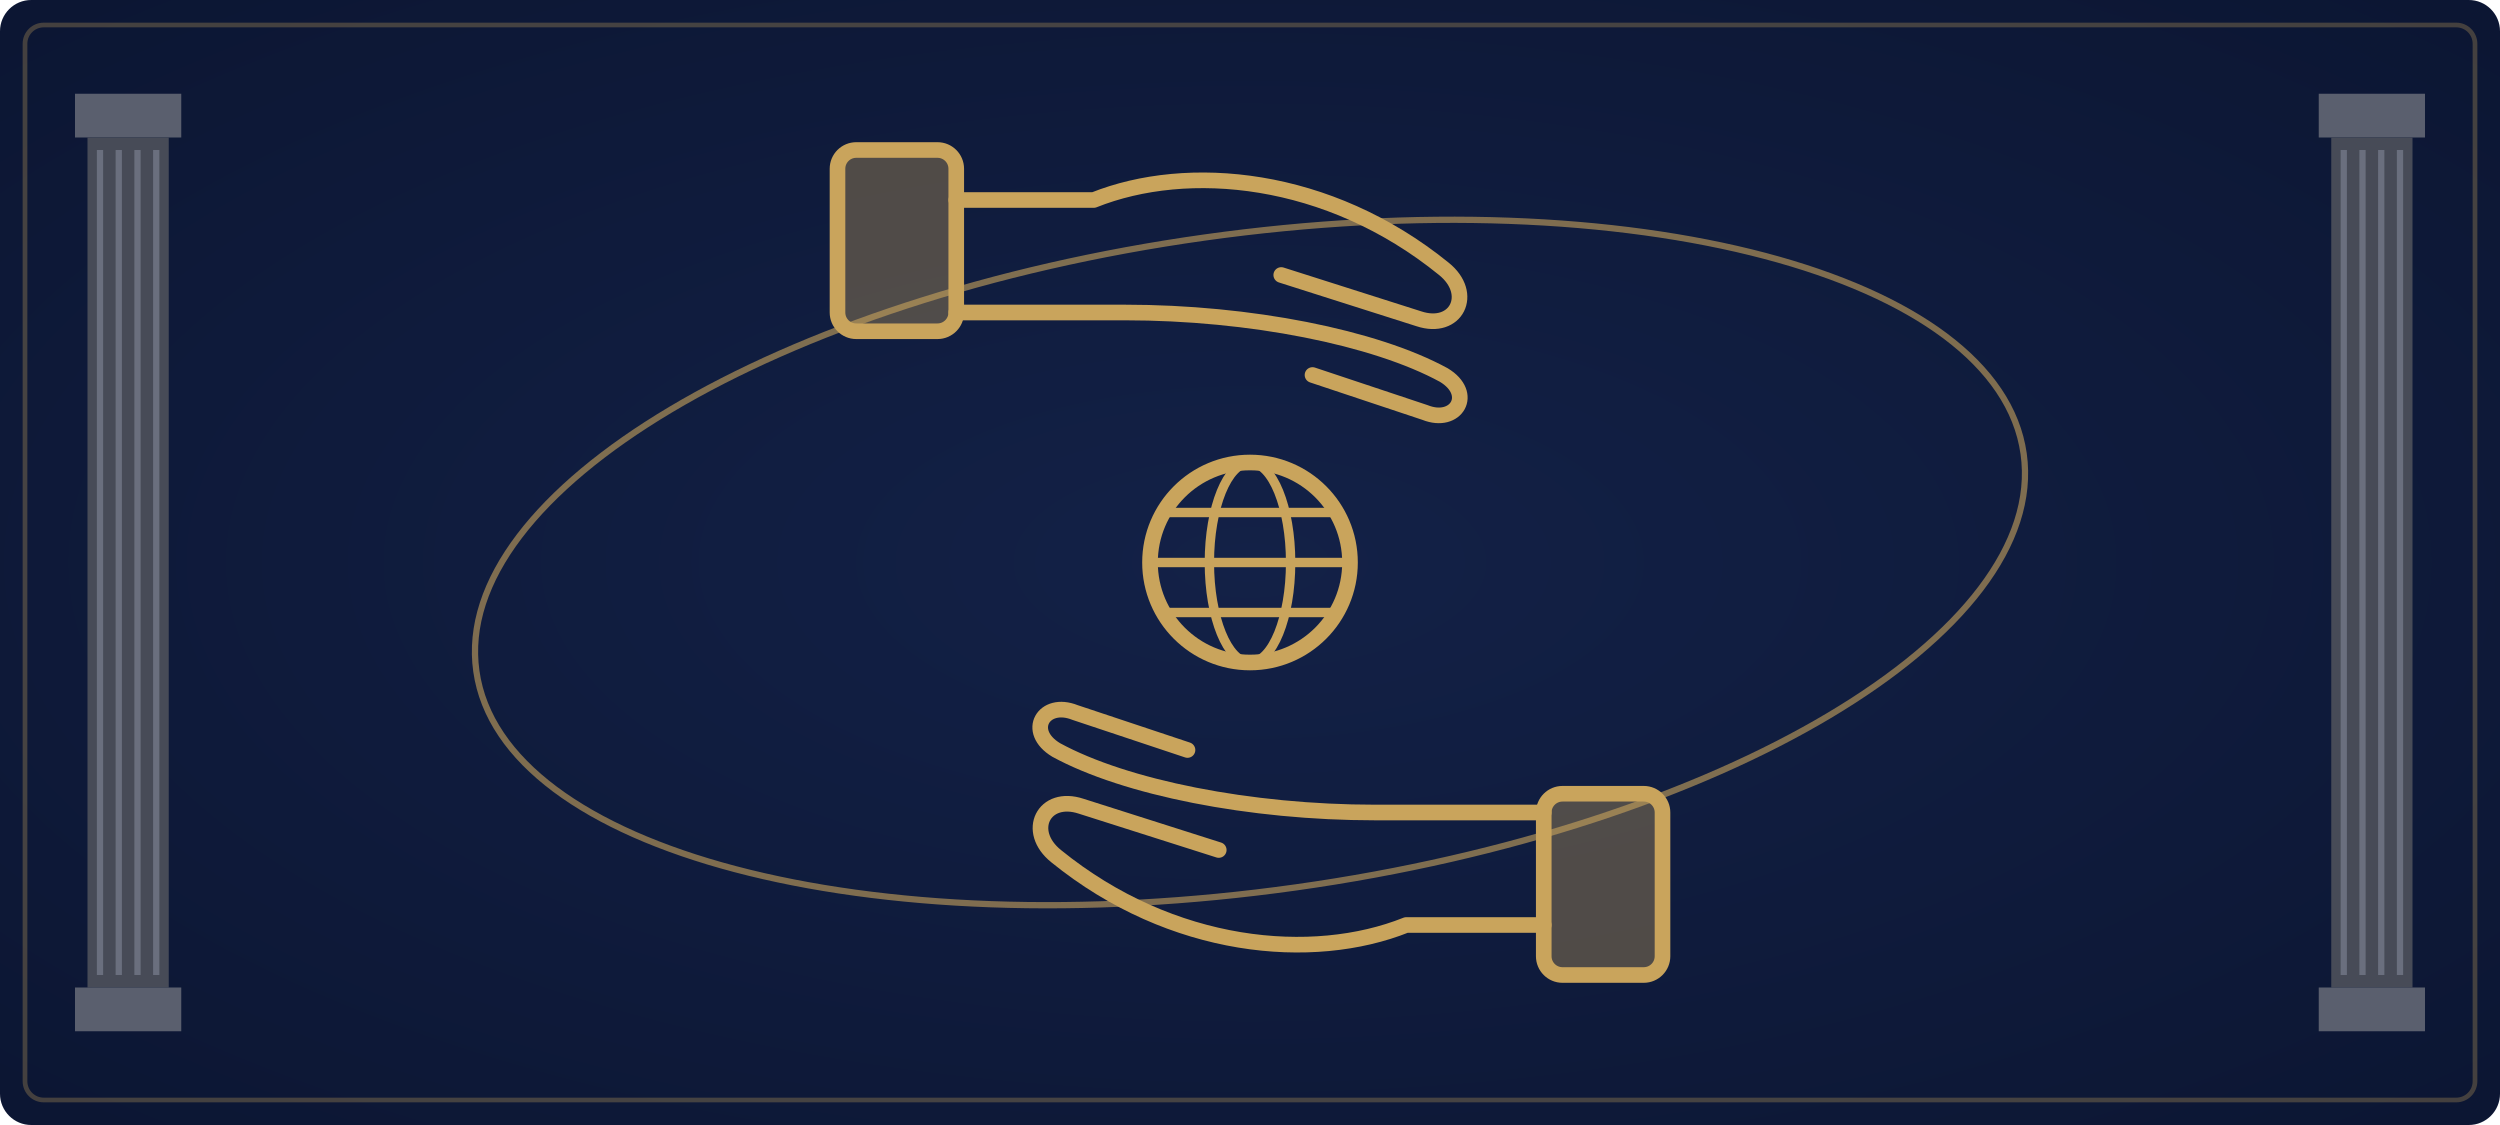
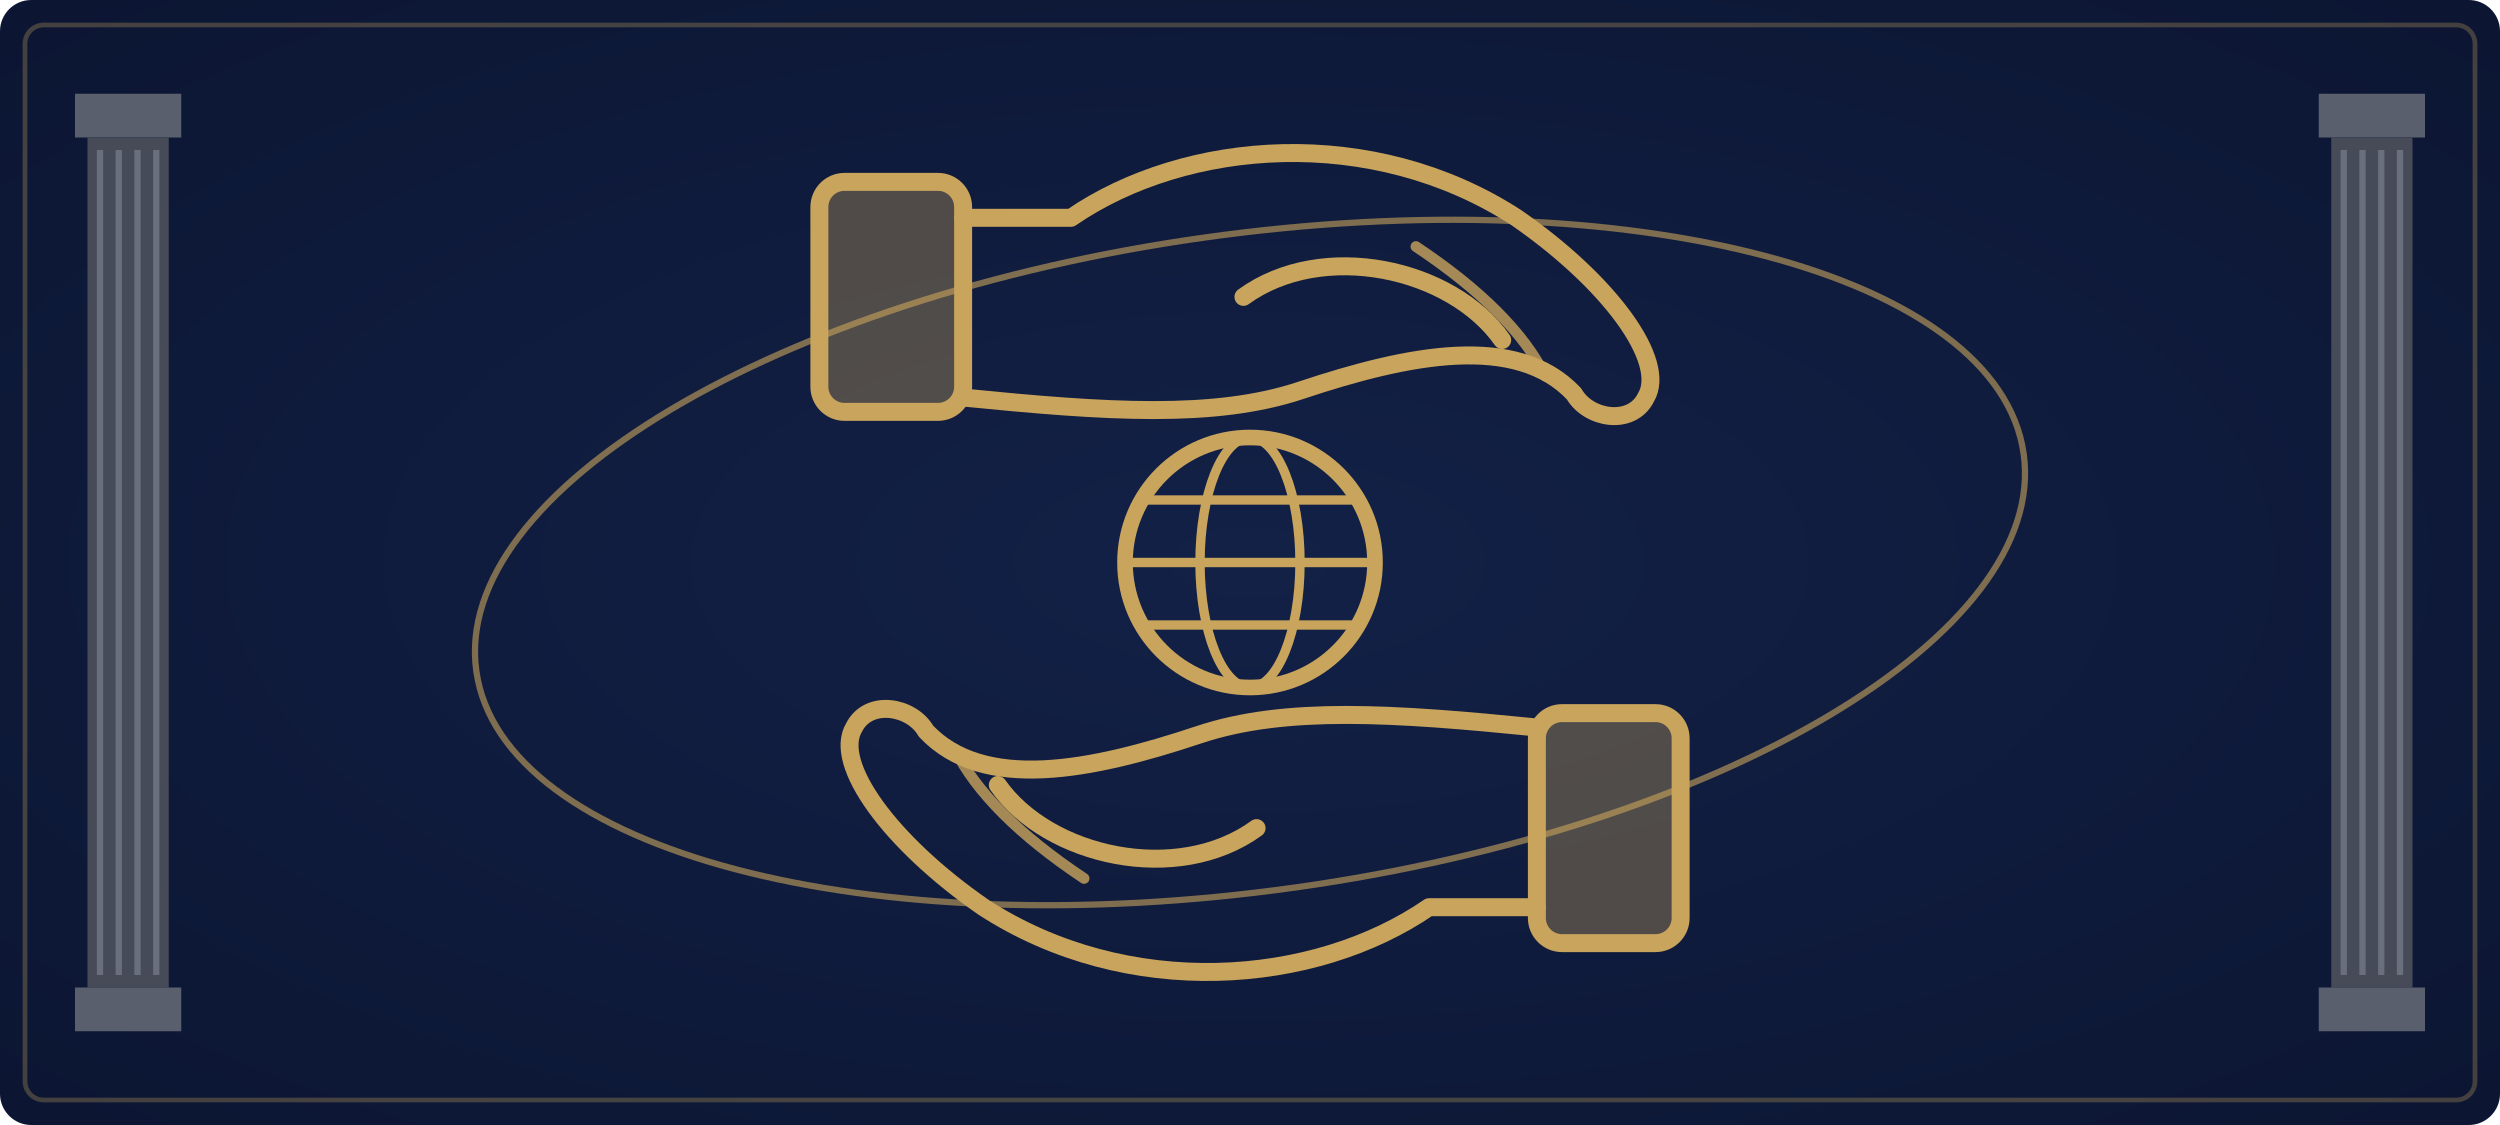
<svg xmlns="http://www.w3.org/2000/svg" viewBox="0 0 800 360" width="800" height="360">
  <defs>
    <radialGradient id="bg" cx="50%" cy="50%" r="75%">
      <stop offset="0" stop-color="#132147" />
      <stop offset="1" stop-color="#0b1531" />
    </radialGradient>
  </defs>
  <rect width="800" height="360" rx="10" fill="url(#bg)" />
  <rect x="8" y="8" width="784" height="344" rx="6" fill="none" stroke="#c9a45c" stroke-opacity=".3" stroke-width="1.5" />
  <rect x="24" y="30" width="34" height="14" fill="#5a5f6e" />
  <rect x="28" y="44" width="26" height="272" fill="#474b57" />
  <rect x="24" y="316" width="34" height="14" fill="#5a5f6e" />
  <line x1="32" y1="48" x2="32" y2="312" stroke="#6a6f7e" stroke-width="2" />
  <line x1="38" y1="48" x2="38" y2="312" stroke="#6a6f7e" stroke-width="2" />
  <line x1="44" y1="48" x2="44" y2="312" stroke="#6a6f7e" stroke-width="2" />
  <line x1="50" y1="48" x2="50" y2="312" stroke="#6a6f7e" stroke-width="2" />
  <rect x="742" y="30" width="34" height="14" fill="#5a5f6e" />
  <rect x="746" y="44" width="26" height="272" fill="#474b57" />
  <rect x="742" y="316" width="34" height="14" fill="#5a5f6e" />
  <line x1="750" y1="48" x2="750" y2="312" stroke="#6a6f7e" stroke-width="2" />
  <line x1="756" y1="48" x2="756" y2="312" stroke="#6a6f7e" stroke-width="2" />
  <line x1="762" y1="48" x2="762" y2="312" stroke="#6a6f7e" stroke-width="2" />
  <line x1="768" y1="48" x2="768" y2="312" stroke="#6a6f7e" stroke-width="2" />
  <ellipse cx="400" cy="180" rx="250" ry="105" transform="rotate(-8 400 180)" fill="none" stroke="#c9a45c" stroke-width="2" opacity=".6" />
  <g fill="none" stroke="#c9a45c" stroke-width="5" stroke-linecap="round" stroke-linejoin="round" transform="translate(400 180)">
-     <g transform="translate(0 -36)">
-       <rect x="-132" y="-96" width="38" height="58" rx="6" fill="#c9a45c" fill-opacity=".35" />
-       <path d="M-94-80H-50C-20-92 25-88 62-58C72-50 66-38 54-42L10-56" />
-       <path d="M-94-44H-40C0-44 40-36 62-24C72-18 66-8 56-12L20-24" />
+     <g transform="translate(14 -62) scale(1.15)">
+       <rect x="-132" y="-52" width="40" height="64" rx="7" fill="#c9a45c" fill-opacity=".35" />
+       <path d="M-92-42H-62C-30-64 22-68 62-42C88-24 104-2 98 8C94 16 82 14 78 7C62-10 32-4 2 6C-22 14-52 12-92 8" />
+       <path d="M-14-20C8-36 44-28 58-8" />
+       <path d="M34-34C52-22 64-10 70 2" stroke-width="3" opacity=".8" />
    </g>
-     <g transform="translate(0 36) rotate(180)">
-       <rect x="-132" y="-96" width="38" height="58" rx="6" fill="#c9a45c" fill-opacity=".35" />
-       <path d="M-94-80H-50C-20-92 25-88 62-58C72-50 66-38 54-42L10-56" />
-       <path d="M-94-44H-40C0-44 40-36 62-24C72-18 66-8 56-12L20-24" />
+     <g transform="translate(-14 62) rotate(180) scale(1.15)">
+       <rect x="-132" y="-52" width="40" height="64" rx="7" fill="#c9a45c" fill-opacity=".35" />
+       <path d="M-92-42H-62C-30-64 22-68 62-42C88-24 104-2 98 8C94 16 82 14 78 7C62-10 32-4 2 6C-22 14-52 12-92 8" />
+       <path d="M-14-20C8-36 44-28 58-8" />
+       <path d="M34-34C52-22 64-10 70 2" stroke-width="3" opacity=".8" />
    </g>
-     <circle r="32" />
-     <ellipse rx="13" ry="32" stroke-width="3" />
-     <path d="M-32 0H32M-27-16H27M-27 16H27" stroke-width="3" />
+     <circle r="40" />
+     <ellipse rx="16" ry="40" stroke-width="3" />
+     <path d="M-40 0H40M-34-20H34M-34 20H34" stroke-width="3" />
  </g>
</svg>
